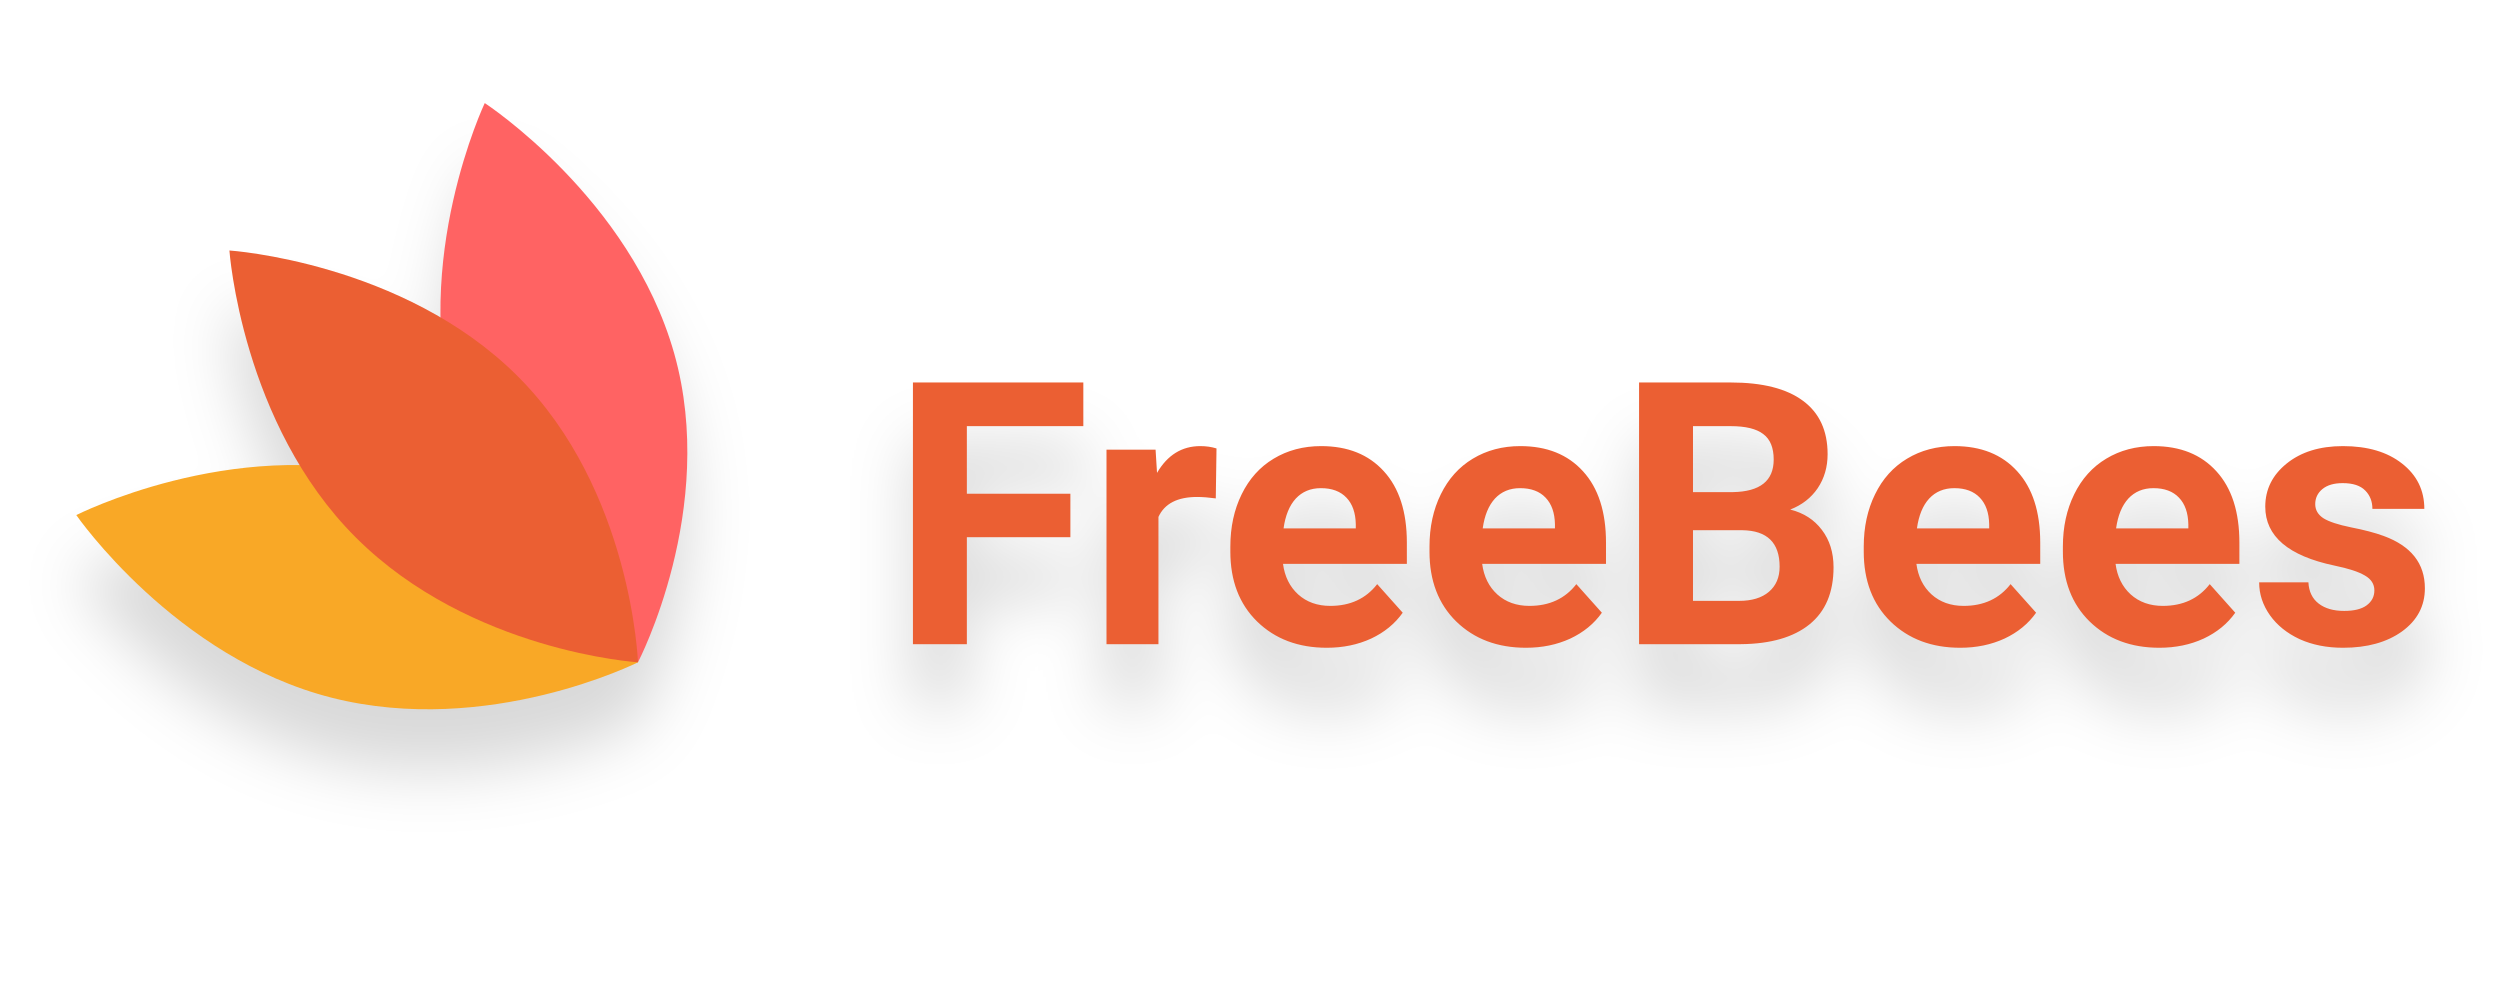
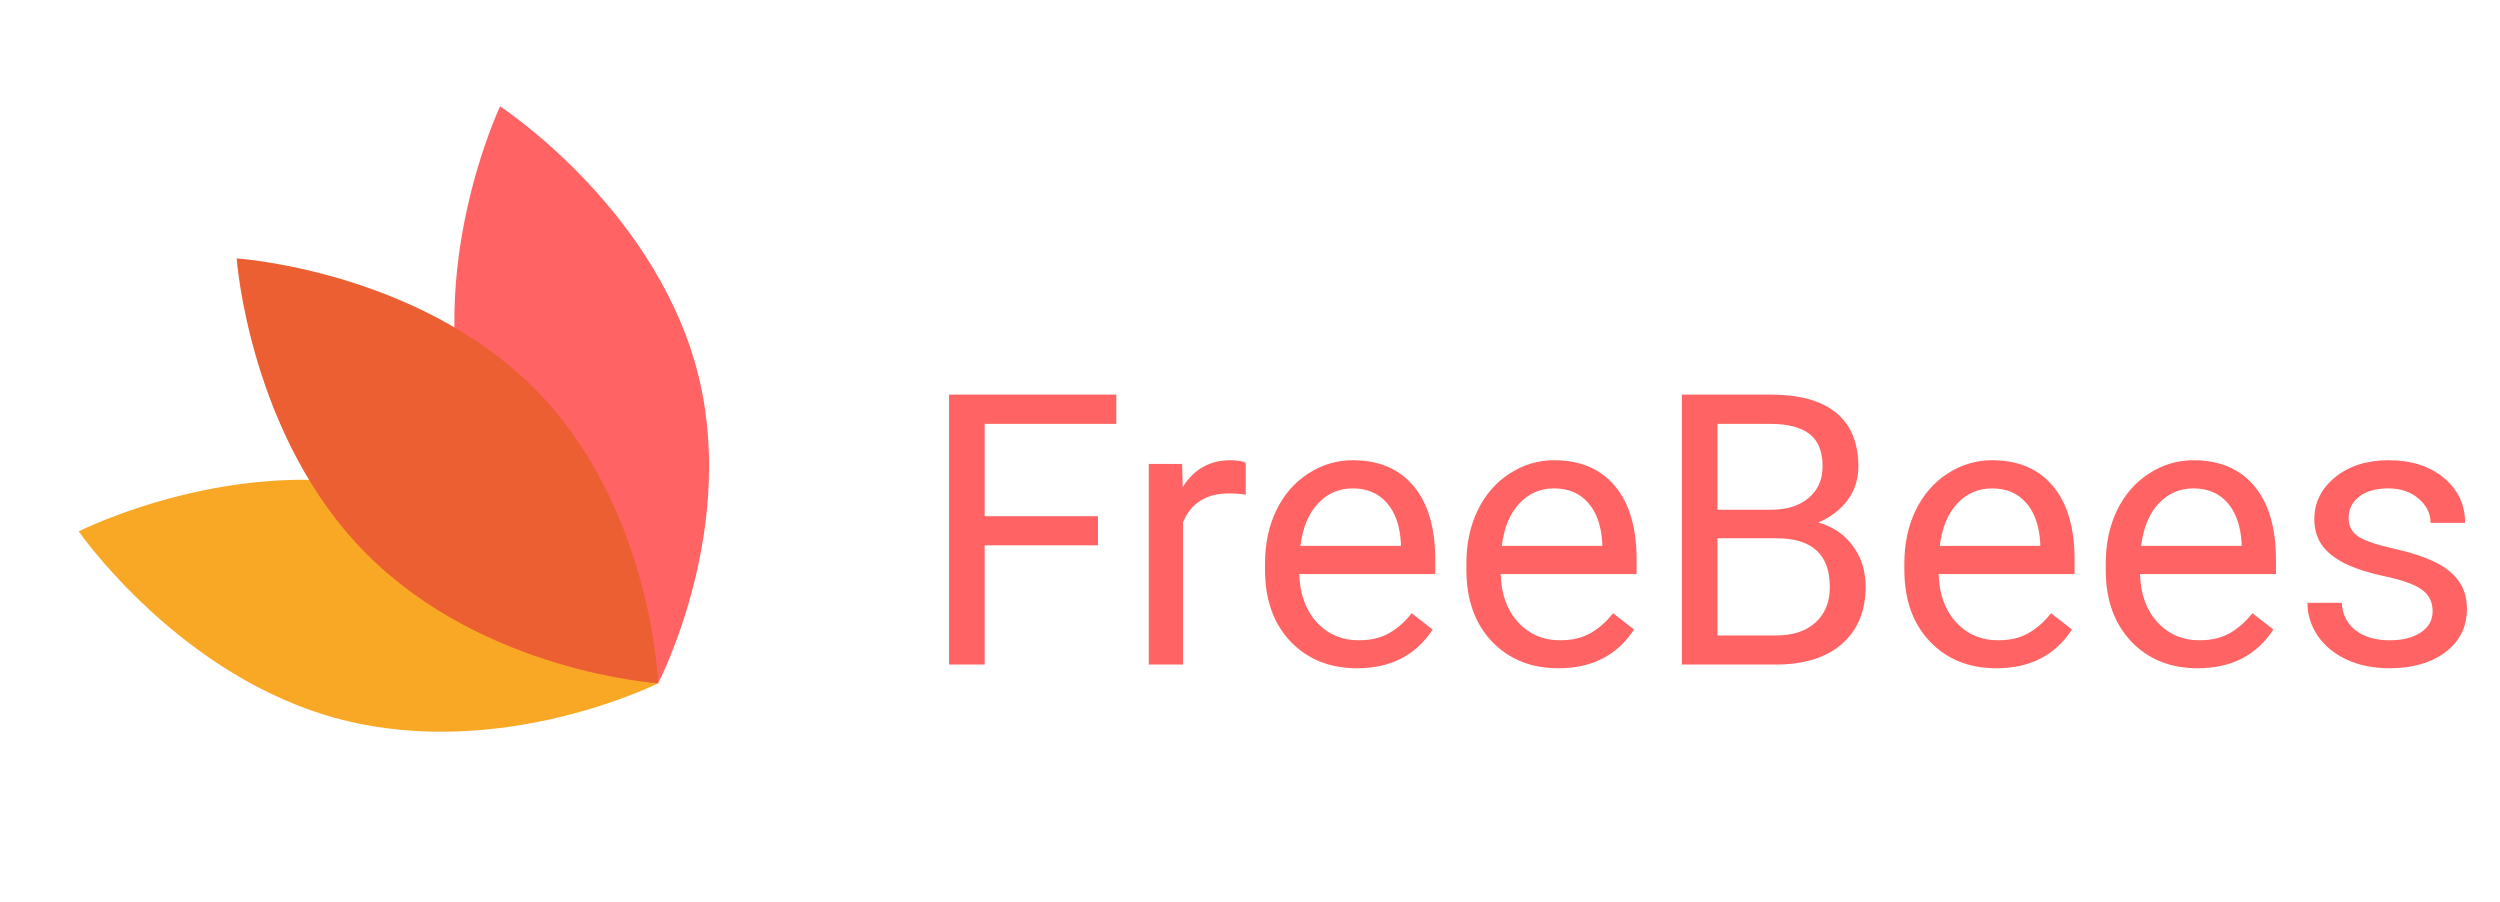
- <svg xmlns="http://www.w3.org/2000/svg" width="163" height="65" viewBox="0 0 163 65" fill="none">
-   <g id="Logo" filter="url(#filter0_d)">
+ <svg xmlns="http://www.w3.org/2000/svg" width="158" height="57" viewBox="0 0 158 57" fill="none">
+   <g id="Logo">
    <g id="Group 19">
      <g id="logo_txt">
-         <path id="FreeBees" d="M69.789 35.027H63.039V42H59.523V24.938H70.633V27.785H63.039V32.191H69.789V35.027ZM79.269 32.496C78.809 32.434 78.402 32.402 78.051 32.402C76.769 32.402 75.93 32.836 75.531 33.703V42H72.144V29.32H75.344L75.438 30.832C76.117 29.668 77.059 29.086 78.262 29.086C78.637 29.086 78.988 29.137 79.316 29.238L79.269 32.496ZM86.512 42.234C84.652 42.234 83.137 41.664 81.965 40.523C80.801 39.383 80.219 37.863 80.219 35.965V35.637C80.219 34.363 80.465 33.227 80.957 32.227C81.449 31.219 82.144 30.445 83.043 29.906C83.949 29.359 84.981 29.086 86.137 29.086C87.871 29.086 89.234 29.633 90.227 30.727C91.227 31.82 91.727 33.371 91.727 35.379V36.762H83.652C83.762 37.59 84.09 38.254 84.637 38.754C85.191 39.254 85.891 39.504 86.734 39.504C88.039 39.504 89.059 39.031 89.793 38.086L91.457 39.949C90.949 40.668 90.262 41.23 89.394 41.637C88.527 42.035 87.566 42.234 86.512 42.234ZM86.125 31.828C85.453 31.828 84.906 32.055 84.484 32.508C84.07 32.961 83.805 33.609 83.688 34.453H88.398V34.184C88.383 33.434 88.18 32.855 87.789 32.449C87.398 32.035 86.844 31.828 86.125 31.828ZM99.496 42.234C97.637 42.234 96.121 41.664 94.949 40.523C93.785 39.383 93.203 37.863 93.203 35.965V35.637C93.203 34.363 93.449 33.227 93.941 32.227C94.434 31.219 95.129 30.445 96.027 29.906C96.934 29.359 97.965 29.086 99.121 29.086C100.855 29.086 102.219 29.633 103.211 30.727C104.211 31.82 104.711 33.371 104.711 35.379V36.762H96.637C96.746 37.59 97.074 38.254 97.621 38.754C98.176 39.254 98.875 39.504 99.719 39.504C101.023 39.504 102.043 39.031 102.777 38.086L104.441 39.949C103.934 40.668 103.246 41.23 102.379 41.637C101.512 42.035 100.551 42.234 99.496 42.234ZM99.109 31.828C98.438 31.828 97.891 32.055 97.469 32.508C97.055 32.961 96.789 33.609 96.672 34.453H101.383V34.184C101.367 33.434 101.164 32.855 100.773 32.449C100.383 32.035 99.828 31.828 99.109 31.828ZM106.867 42V24.938H112.844C114.914 24.938 116.484 25.336 117.555 26.133C118.625 26.922 119.16 28.082 119.16 29.613C119.16 30.449 118.945 31.188 118.516 31.828C118.086 32.461 117.488 32.926 116.723 33.223C117.598 33.441 118.285 33.883 118.785 34.547C119.293 35.211 119.547 36.023 119.547 36.984C119.547 38.625 119.023 39.867 117.977 40.711C116.93 41.555 115.438 41.984 113.5 42H106.867ZM110.383 34.57V39.176H113.395C114.223 39.176 114.867 38.98 115.328 38.59C115.797 38.191 116.031 37.645 116.031 36.949C116.031 35.387 115.223 34.594 113.605 34.57H110.383ZM110.383 32.086H112.984C114.758 32.055 115.645 31.348 115.645 29.965C115.645 29.191 115.418 28.637 114.965 28.301C114.52 27.957 113.812 27.785 112.844 27.785H110.383V32.086ZM127.809 42.234C125.949 42.234 124.434 41.664 123.262 40.523C122.098 39.383 121.516 37.863 121.516 35.965V35.637C121.516 34.363 121.762 33.227 122.254 32.227C122.746 31.219 123.441 30.445 124.34 29.906C125.246 29.359 126.277 29.086 127.434 29.086C129.168 29.086 130.531 29.633 131.523 30.727C132.523 31.82 133.023 33.371 133.023 35.379V36.762H124.949C125.059 37.59 125.387 38.254 125.934 38.754C126.488 39.254 127.188 39.504 128.031 39.504C129.336 39.504 130.355 39.031 131.09 38.086L132.754 39.949C132.246 40.668 131.559 41.23 130.691 41.637C129.824 42.035 128.863 42.234 127.809 42.234ZM127.422 31.828C126.75 31.828 126.203 32.055 125.781 32.508C125.367 32.961 125.102 33.609 124.984 34.453H129.695V34.184C129.68 33.434 129.477 32.855 129.086 32.449C128.695 32.035 128.141 31.828 127.422 31.828ZM140.793 42.234C138.934 42.234 137.418 41.664 136.246 40.523C135.082 39.383 134.5 37.863 134.5 35.965V35.637C134.5 34.363 134.746 33.227 135.238 32.227C135.73 31.219 136.426 30.445 137.324 29.906C138.23 29.359 139.262 29.086 140.418 29.086C142.152 29.086 143.516 29.633 144.508 30.727C145.508 31.82 146.008 33.371 146.008 35.379V36.762H137.934C138.043 37.59 138.371 38.254 138.918 38.754C139.473 39.254 140.172 39.504 141.016 39.504C142.32 39.504 143.34 39.031 144.074 38.086L145.738 39.949C145.23 40.668 144.543 41.23 143.676 41.637C142.809 42.035 141.848 42.234 140.793 42.234ZM140.406 31.828C139.734 31.828 139.188 32.055 138.766 32.508C138.352 32.961 138.086 33.609 137.969 34.453H142.68V34.184C142.664 33.434 142.461 32.855 142.07 32.449C141.68 32.035 141.125 31.828 140.406 31.828ZM154.809 38.496C154.809 38.082 154.602 37.758 154.188 37.523C153.781 37.281 153.125 37.066 152.219 36.879C149.203 36.246 147.695 34.965 147.695 33.035C147.695 31.91 148.16 30.973 149.09 30.223C150.027 29.465 151.25 29.086 152.758 29.086C154.367 29.086 155.652 29.465 156.613 30.223C157.582 30.98 158.066 31.965 158.066 33.176H154.68C154.68 32.691 154.523 32.293 154.211 31.98C153.898 31.66 153.41 31.5 152.746 31.5C152.176 31.5 151.734 31.629 151.422 31.887C151.109 32.145 150.953 32.473 150.953 32.871C150.953 33.246 151.129 33.551 151.48 33.785C151.84 34.012 152.441 34.211 153.285 34.383C154.129 34.547 154.84 34.734 155.418 34.945C157.207 35.602 158.102 36.738 158.102 38.355C158.102 39.512 157.605 40.449 156.613 41.168C155.621 41.879 154.34 42.234 152.77 42.234C151.707 42.234 150.762 42.047 149.934 41.672C149.113 41.289 148.469 40.77 148 40.113C147.531 39.449 147.297 38.734 147.297 37.969H150.508C150.539 38.57 150.762 39.031 151.176 39.352C151.59 39.672 152.145 39.832 152.84 39.832C153.488 39.832 153.977 39.711 154.305 39.469C154.641 39.219 154.809 38.895 154.809 38.496Z" fill="#EB5F33" />
+         <path id="FreeBees" d="M69.391 34.465H62.23V42H59.98V24.938H70.551V26.789H62.23V32.625H69.391V34.465ZM78.731 31.266C78.402 31.211 78.047 31.184 77.664 31.184C76.242 31.184 75.277 31.789 74.769 33V42H72.602V29.32H74.711L74.746 30.785C75.457 29.652 76.465 29.086 77.769 29.086C78.191 29.086 78.512 29.141 78.731 29.25V31.266ZM85.762 42.234C84.043 42.234 82.644 41.672 81.566 40.547C80.488 39.414 79.949 37.902 79.949 36.012V35.613C79.949 34.355 80.188 33.234 80.664 32.25C81.148 31.258 81.82 30.484 82.68 29.93C83.547 29.367 84.484 29.086 85.492 29.086C87.141 29.086 88.422 29.629 89.336 30.715C90.25 31.801 90.707 33.355 90.707 35.379V36.281H82.117C82.148 37.531 82.512 38.543 83.207 39.316C83.91 40.082 84.801 40.465 85.879 40.465C86.644 40.465 87.293 40.309 87.824 39.996C88.356 39.684 88.82 39.27 89.219 38.754L90.543 39.785C89.481 41.418 87.887 42.234 85.762 42.234ZM85.492 30.867C84.617 30.867 83.883 31.188 83.289 31.828C82.695 32.461 82.328 33.352 82.188 34.5H88.539V34.336C88.477 33.234 88.18 32.383 87.648 31.781C87.117 31.172 86.398 30.867 85.492 30.867ZM98.488 42.234C96.769 42.234 95.371 41.672 94.293 40.547C93.215 39.414 92.676 37.902 92.676 36.012V35.613C92.676 34.355 92.914 33.234 93.391 32.25C93.875 31.258 94.547 30.484 95.406 29.93C96.273 29.367 97.211 29.086 98.219 29.086C99.867 29.086 101.148 29.629 102.062 30.715C102.977 31.801 103.434 33.355 103.434 35.379V36.281H94.844C94.875 37.531 95.238 38.543 95.934 39.316C96.637 40.082 97.527 40.465 98.606 40.465C99.371 40.465 100.02 40.309 100.551 39.996C101.082 39.684 101.547 39.27 101.945 38.754L103.27 39.785C102.207 41.418 100.613 42.234 98.488 42.234ZM98.219 30.867C97.344 30.867 96.609 31.188 96.016 31.828C95.422 32.461 95.055 33.352 94.914 34.5H101.266V34.336C101.203 33.234 100.906 32.383 100.375 31.781C99.844 31.172 99.125 30.867 98.219 30.867ZM106.293 42V24.938H111.871C113.723 24.938 115.113 25.32 116.043 26.086C116.98 26.852 117.449 27.984 117.449 29.484C117.449 30.281 117.223 30.988 116.77 31.605C116.316 32.215 115.699 32.688 114.918 33.023C115.84 33.281 116.566 33.773 117.098 34.5C117.637 35.219 117.906 36.078 117.906 37.078C117.906 38.609 117.41 39.812 116.418 40.688C115.426 41.562 114.023 42 112.211 42H106.293ZM108.543 34.02V40.16H112.258C113.305 40.16 114.129 39.891 114.73 39.352C115.34 38.805 115.645 38.055 115.645 37.102C115.645 35.047 114.527 34.02 112.293 34.02H108.543ZM108.543 32.215H111.941C112.926 32.215 113.711 31.969 114.297 31.477C114.891 30.984 115.188 30.316 115.188 29.473C115.188 28.535 114.914 27.855 114.367 27.434C113.82 27.004 112.988 26.789 111.871 26.789H108.543V32.215ZM126.168 42.234C124.449 42.234 123.051 41.672 121.973 40.547C120.895 39.414 120.355 37.902 120.355 36.012V35.613C120.355 34.355 120.594 33.234 121.07 32.25C121.555 31.258 122.227 30.484 123.086 29.93C123.953 29.367 124.891 29.086 125.898 29.086C127.547 29.086 128.828 29.629 129.742 30.715C130.656 31.801 131.113 33.355 131.113 35.379V36.281H122.523C122.555 37.531 122.918 38.543 123.613 39.316C124.316 40.082 125.207 40.465 126.285 40.465C127.051 40.465 127.699 40.309 128.23 39.996C128.762 39.684 129.227 39.27 129.625 38.754L130.949 39.785C129.887 41.418 128.293 42.234 126.168 42.234ZM125.898 30.867C125.023 30.867 124.289 31.188 123.695 31.828C123.102 32.461 122.734 33.352 122.594 34.5H128.945V34.336C128.883 33.234 128.586 32.383 128.055 31.781C127.523 31.172 126.805 30.867 125.898 30.867ZM138.895 42.234C137.176 42.234 135.777 41.672 134.699 40.547C133.621 39.414 133.082 37.902 133.082 36.012V35.613C133.082 34.355 133.32 33.234 133.797 32.25C134.281 31.258 134.953 30.484 135.812 29.93C136.68 29.367 137.617 29.086 138.625 29.086C140.273 29.086 141.555 29.629 142.469 30.715C143.383 31.801 143.84 33.355 143.84 35.379V36.281H135.25C135.281 37.531 135.645 38.543 136.34 39.316C137.043 40.082 137.934 40.465 139.012 40.465C139.777 40.465 140.426 40.309 140.957 39.996C141.488 39.684 141.953 39.27 142.352 38.754L143.676 39.785C142.613 41.418 141.02 42.234 138.895 42.234ZM138.625 30.867C137.75 30.867 137.016 31.188 136.422 31.828C135.828 32.461 135.461 33.352 135.32 34.5H141.672V34.336C141.609 33.234 141.312 32.383 140.781 31.781C140.25 31.172 139.531 30.867 138.625 30.867ZM153.742 38.637C153.742 38.051 153.52 37.598 153.074 37.277C152.637 36.949 151.867 36.668 150.766 36.434C149.672 36.199 148.801 35.918 148.152 35.59C147.512 35.262 147.035 34.871 146.723 34.418C146.418 33.965 146.266 33.426 146.266 32.801C146.266 31.762 146.703 30.883 147.578 30.164C148.461 29.445 149.586 29.086 150.953 29.086C152.391 29.086 153.555 29.457 154.445 30.199C155.344 30.941 155.793 31.891 155.793 33.047H153.613C153.613 32.453 153.359 31.941 152.852 31.512C152.352 31.082 151.719 30.867 150.953 30.867C150.164 30.867 149.547 31.039 149.102 31.383C148.656 31.727 148.434 32.176 148.434 32.73C148.434 33.254 148.641 33.648 149.055 33.914C149.469 34.18 150.215 34.434 151.293 34.676C152.379 34.918 153.258 35.207 153.93 35.543C154.602 35.879 155.098 36.285 155.418 36.762C155.746 37.23 155.91 37.805 155.91 38.484C155.91 39.617 155.457 40.527 154.551 41.215C153.645 41.895 152.469 42.234 151.023 42.234C150.008 42.234 149.109 42.055 148.328 41.695C147.547 41.336 146.934 40.836 146.488 40.195C146.051 39.547 145.832 38.848 145.832 38.098H148C148.039 38.824 148.328 39.402 148.867 39.832C149.414 40.254 150.133 40.465 151.023 40.465C151.844 40.465 152.5 40.301 152.992 39.973C153.492 39.637 153.742 39.191 153.742 38.637Z" fill="#FF6363" />
      </g>
      <g id="leafs">
        <g id="Group 5">
          <path id="Vector" d="M25.288 31.05C35.497 33.639 41.596 43.182 41.596 43.182C41.596 43.182 31.835 48.079 21.627 45.491C11.418 42.902 4.974 33.583 4.974 33.583C4.974 33.583 15.08 28.461 25.288 31.05Z" fill="#F9A826" />
          <path id="Vector_2" d="M43.958 23.047C46.82 33.182 41.595 43.182 41.595 43.182C41.595 43.182 32.483 37.231 29.621 27.096C26.758 16.961 31.606 6.72 31.606 6.72C31.606 6.72 41.095 12.912 43.958 23.047Z" fill="#FF6363" />
          <path id="Vector_3" d="M23.22 35.064C30.684 42.493 41.596 43.182 41.596 43.182C41.596 43.182 41.193 31.933 33.728 24.504C26.264 17.075 14.958 16.332 14.958 16.332C14.958 16.332 15.755 27.635 23.22 35.064Z" fill="#EB5F33" />
        </g>
      </g>
    </g>
  </g>
-   <defs>
-     <filter id="filter0_d" x="0.974" y="6.72" width="161.128" height="57.919" filterUnits="userSpaceOnUse" color-interpolation-filters="sRGB">
-       <feFlood flood-opacity="0" result="BackgroundImageFix" />
-       <feColorMatrix in="SourceAlpha" type="matrix" values="0 0 0 0 0 0 0 0 0 0 0 0 0 0 0 0 0 0 127 0" />
-       <feOffset dy="4" />
-       <feGaussianBlur stdDeviation="2" />
-       <feColorMatrix type="matrix" values="0 0 0 0 0 0 0 0 0 0 0 0 0 0 0 0 0 0 0.15 0" />
-       <feBlend mode="normal" in2="BackgroundImageFix" result="effect1_dropShadow" />
-       <feBlend mode="normal" in="SourceGraphic" in2="effect1_dropShadow" result="shape" />
-     </filter>
-   </defs>
</svg>
